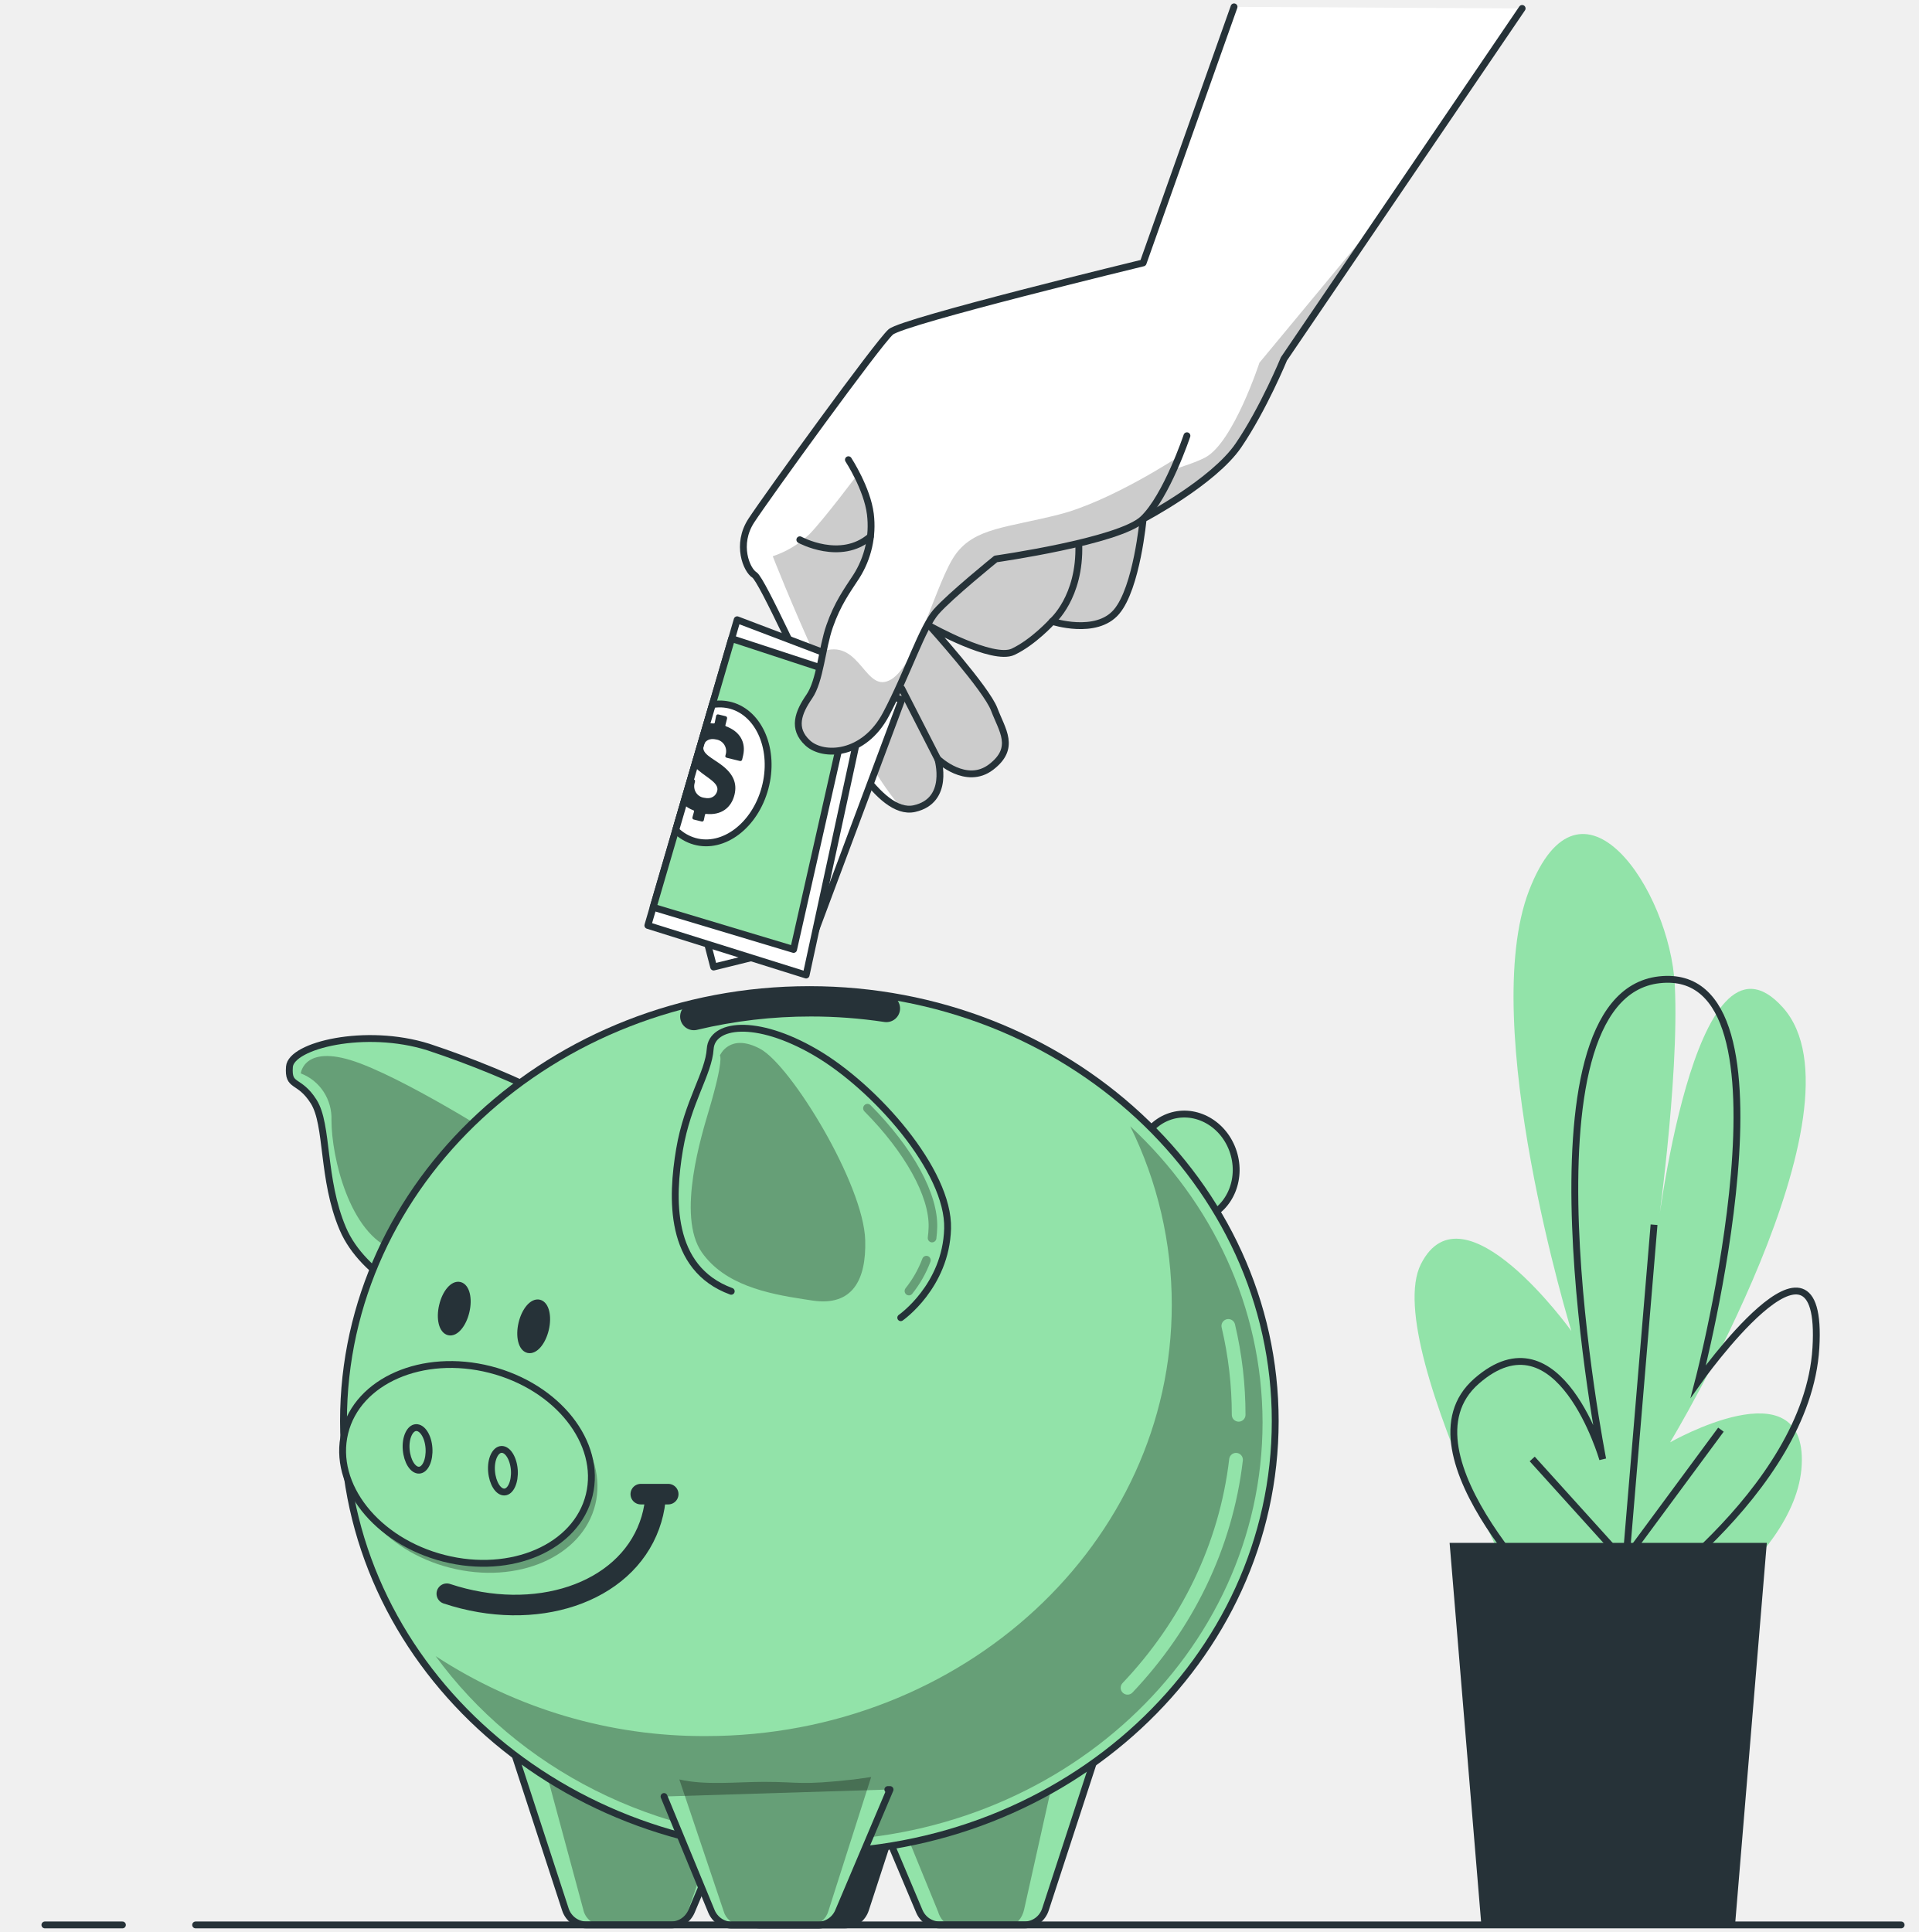
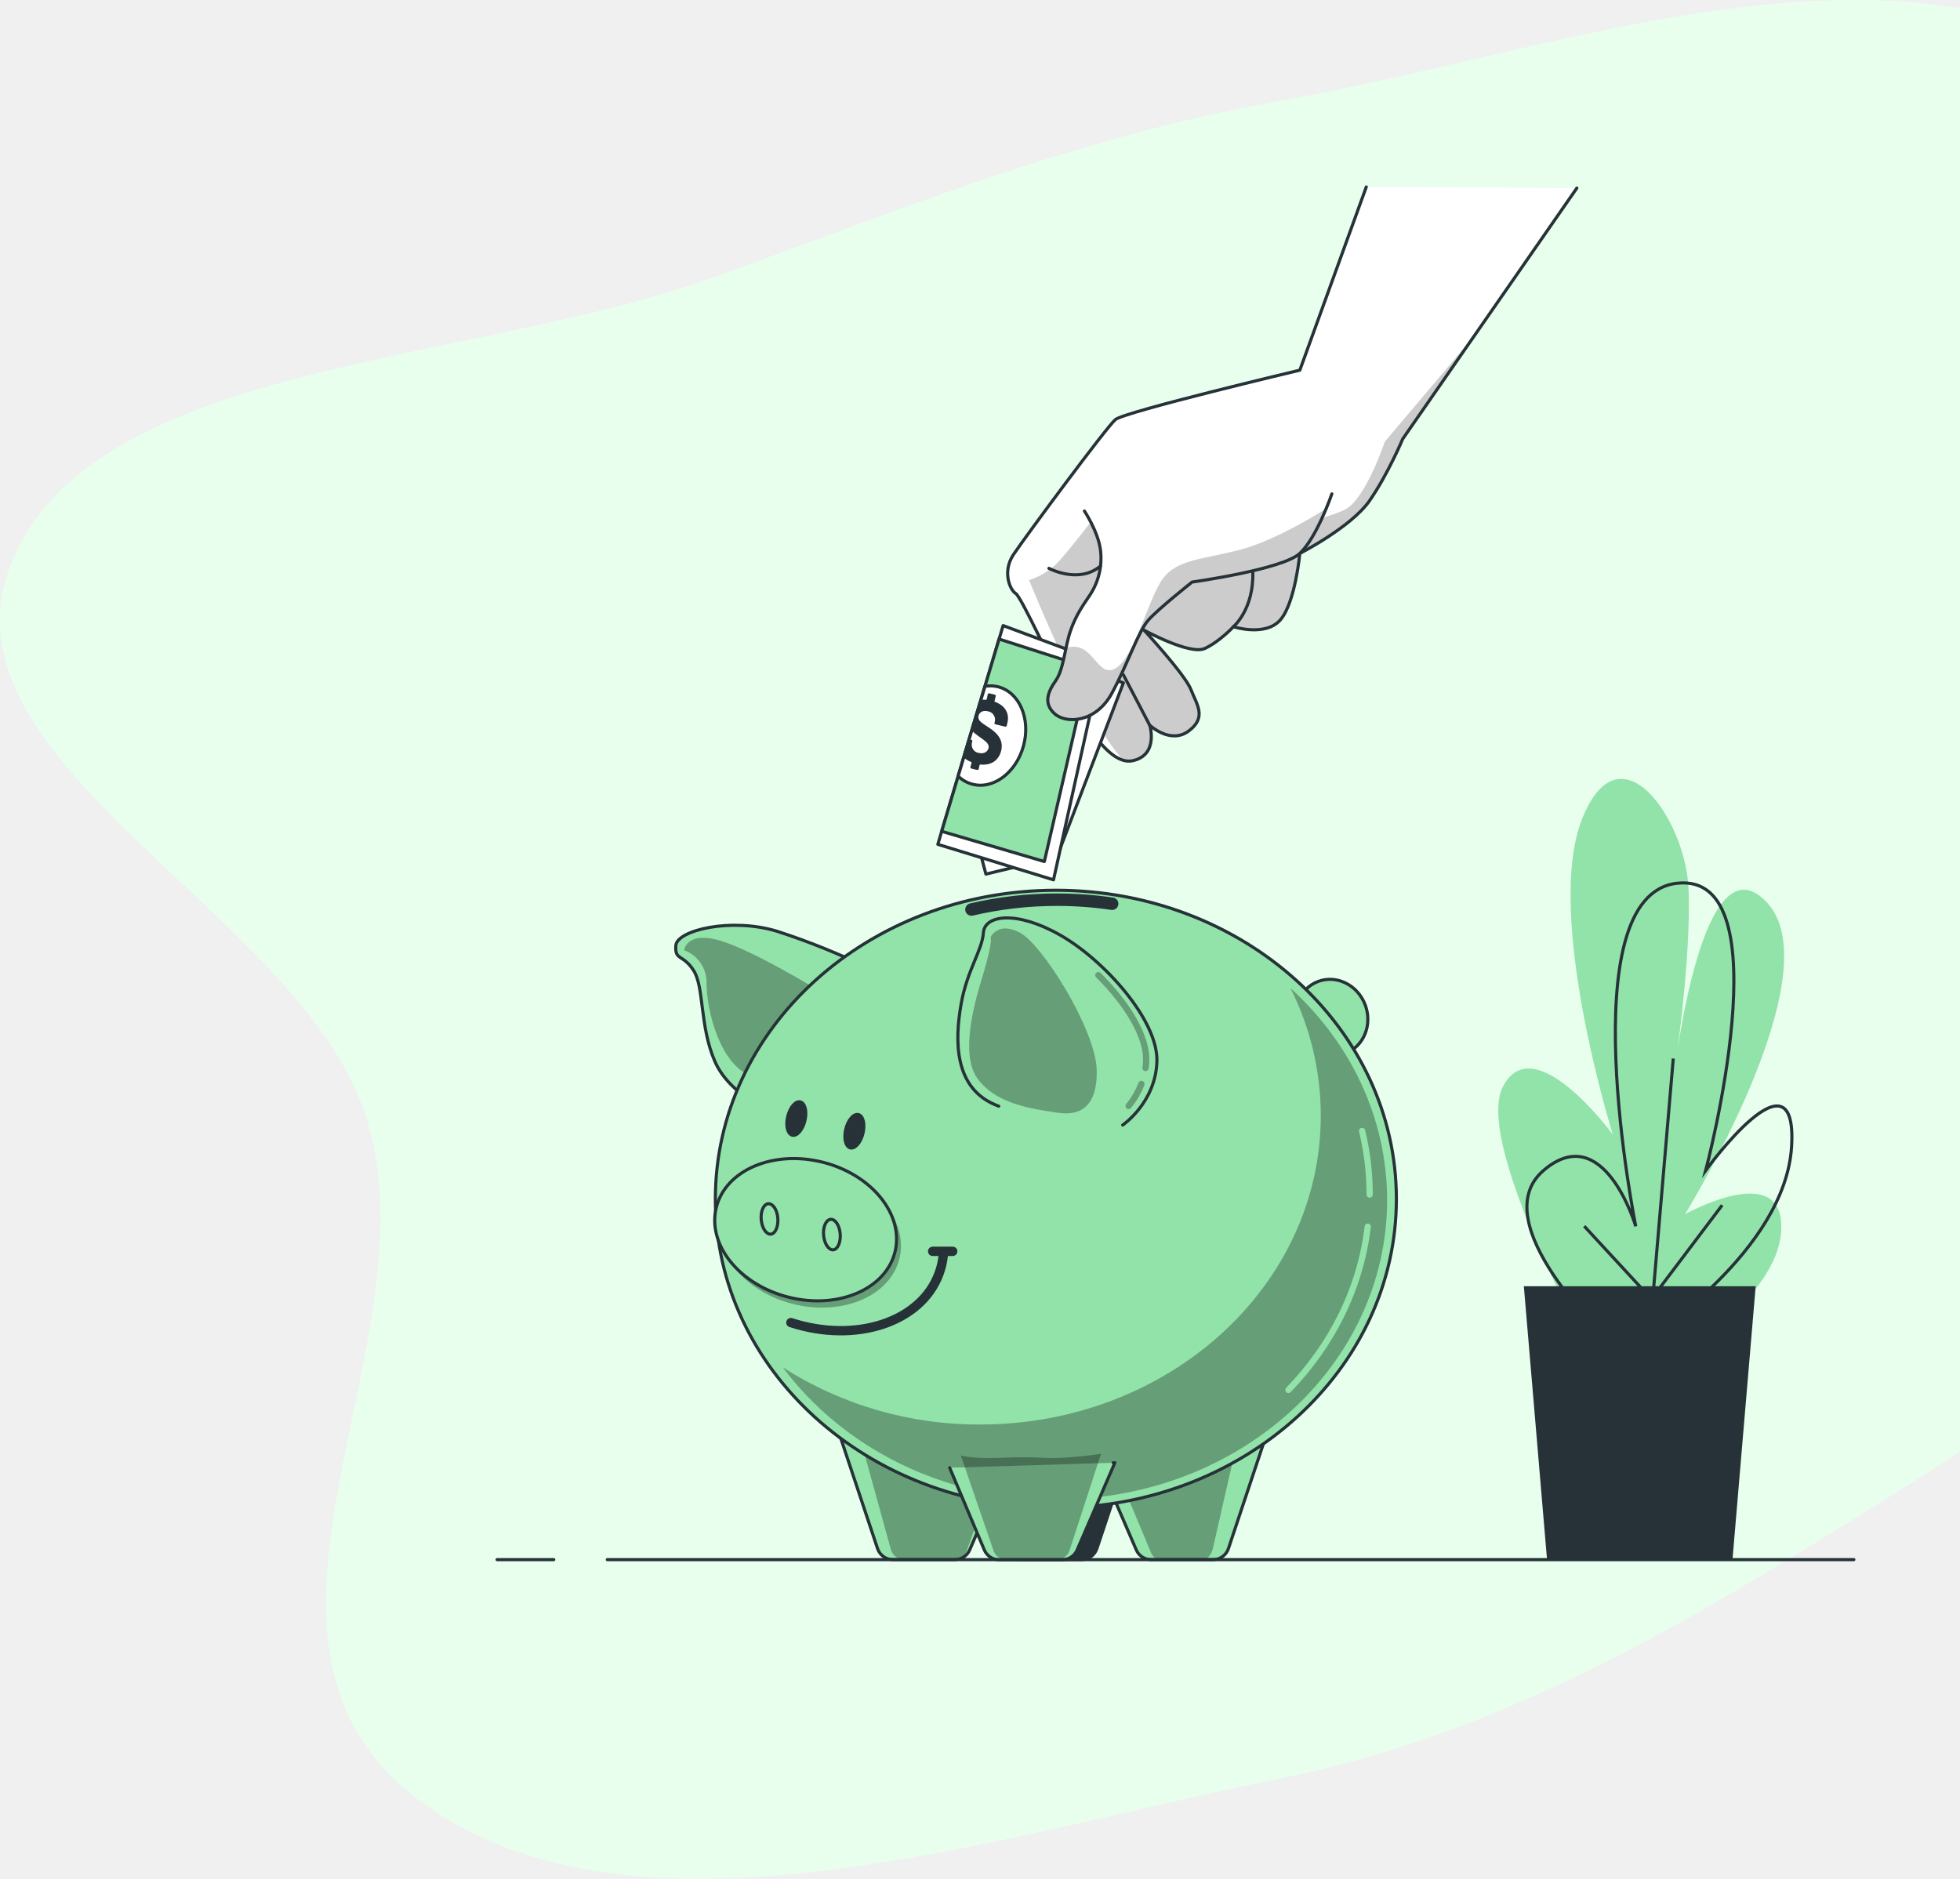
- <svg xmlns="http://www.w3.org/2000/svg" width="280" height="282" viewBox="0 0 280 282" fill="none">
-   <path d="M227.973 244.717C227.973 244.717 201.208 196.744 207.387 184.508C213.566 172.273 229.343 194.272 229.343 194.272C229.343 194.272 215.621 149.528 223.171 129.981C230.72 110.433 243.757 129.981 244.442 143.815C245.127 157.649 241.695 181.241 241.695 181.241C241.695 181.241 247.189 132.452 260.226 147.07C273.263 161.687 243.757 210.527 243.757 210.527C243.757 210.527 263.658 199.138 262.967 213.781C262.275 228.424 238.955 241.443 238.955 241.443" fill="#92E3A9" />
-   <path d="M228.199 235.768C228.199 235.768 203.433 212.17 215.502 201.597C227.571 191.024 233.92 212.985 233.92 212.985C233.92 212.985 220.581 145.458 242.173 143.013C263.765 140.567 247.887 201.591 247.887 201.591C247.887 201.591 266.305 175.559 265.035 196.744C263.765 217.928 236.459 235.8 236.459 235.8" stroke="#263238" stroke-miterlimit="10" />
-   <path d="M240.363 231.473L223.63 212.953" stroke="#263238" stroke-miterlimit="10" />
-   <path d="M236.88 232.899L241.412 178.763" stroke="#263238" stroke-miterlimit="10" />
-   <path d="M236.182 228.976L251.174 208.678" stroke="#263238" stroke-miterlimit="10" />
-   <path d="M257.869 225.202H211.573L216.206 280.968H253.236L257.869 225.202Z" fill="#263238" />
-   <path d="M81.135 160.531C75.115 157.515 68.893 154.941 62.516 152.828C53.326 149.939 42.483 152.584 42.244 155.71C42.005 158.837 43.639 157.405 45.783 160.795C47.926 164.184 46.958 172.106 50.026 179.328C53.093 186.55 62.277 190.157 62.277 190.157L81.135 160.531Z" fill="#92E3A9" stroke="#263238" stroke-linecap="round" stroke-linejoin="round" />
-   <path opacity="0.3" d="M75.006 167.516C75.006 167.516 60.863 158.368 52.616 155.235C44.368 152.103 43.897 156.68 43.897 156.68C45.254 157.188 46.418 158.122 47.223 159.348C48.028 160.574 48.433 162.029 48.379 163.504C48.379 168.909 51.025 180.104 57.456 182.416C63.886 184.727 75.006 167.516 75.006 167.516Z" fill="black" />
-   <path d="M175.923 177.737C179.62 176.303 181.394 171.855 179.886 167.801C178.379 163.748 174.16 161.624 170.463 163.058C166.767 164.492 164.993 168.941 166.5 172.994C168.008 177.048 172.227 179.171 175.923 177.737Z" fill="#92E3A9" stroke="#263238" stroke-linecap="round" stroke-linejoin="round" />
-   <path d="M74.585 254.404L82.518 278.708C82.733 279.367 83.145 279.939 83.697 280.345C84.249 280.751 84.912 280.969 85.591 280.968H97.956C98.588 280.969 99.207 280.78 99.736 280.425C100.264 280.07 100.679 279.565 100.929 278.971L106.461 265.863" fill="#92E3A9" />
-   <path opacity="0.3" d="M78.564 254.404L85.126 278.708C85.25 279.318 85.567 279.87 86.028 280.278C86.49 280.687 87.069 280.929 87.678 280.968H97.931C98.494 280.938 99.034 280.73 99.475 280.372C99.917 280.014 100.238 279.525 100.395 278.971L104.983 265.863" fill="black" />
-   <path d="M74.585 254.404L82.518 278.708C82.733 279.367 83.145 279.939 83.697 280.345C84.249 280.751 84.912 280.969 85.591 280.968H97.956C98.588 280.969 99.207 280.78 99.736 280.425C100.264 280.07 100.679 279.565 100.929 278.971L106.461 265.863" stroke="#263238" stroke-linecap="round" stroke-linejoin="round" />
-   <path d="M134.25 254.404L126.324 278.708C126.109 279.367 125.696 279.939 125.144 280.345C124.593 280.751 123.93 280.969 123.25 280.968H110.898C110.266 280.969 109.647 280.78 109.118 280.425C108.59 280.07 108.175 279.565 107.925 278.971L102.394 265.863" fill="#263238" />
-   <path d="M134.25 254.404L126.324 278.708C126.109 279.367 125.696 279.939 125.144 280.345C124.593 280.751 123.93 280.969 123.25 280.968H110.898C110.266 280.969 109.647 280.78 109.118 280.425C108.59 280.07 108.175 279.565 107.925 278.971L102.394 265.863" stroke="#263238" stroke-linecap="round" stroke-linejoin="round" />
-   <path d="M160.519 254.404L152.586 278.708C152.371 279.367 151.959 279.939 151.407 280.345C150.855 280.751 150.192 280.969 149.513 280.968H137.148C136.516 280.969 135.897 280.78 135.368 280.425C134.84 280.07 134.425 279.565 134.175 278.971L128.643 265.863" fill="#92E3A9" />
-   <path opacity="0.3" d="M154.9 254.404L149.475 278.708C149.173 280.056 148.331 280.968 147.375 280.968H138.921C138.041 280.968 137.243 280.185 136.891 278.971L131.636 266.132" fill="black" />
-   <path d="M160.519 254.404L152.586 278.708C152.371 279.367 151.959 279.939 151.407 280.345C150.855 280.751 150.192 280.969 149.513 280.968H137.148C136.516 280.969 135.897 280.78 135.368 280.425C134.84 280.07 134.425 279.565 134.175 278.971L128.643 265.863" stroke="#263238" stroke-linecap="round" stroke-linejoin="round" />
-   <path d="M118.127 270.395C155.679 270.395 186.122 242.2 186.122 207.42C186.122 172.639 155.679 144.444 118.127 144.444C80.575 144.444 50.133 172.639 50.133 207.42C50.133 242.2 80.575 270.395 118.127 270.395Z" fill="#92E3A9" />
-   <path opacity="0.3" d="M164.957 164.389C168.944 172.465 171.022 181.383 171.023 190.427C171.023 225.208 140.58 253.402 103.028 253.402C89.054 253.475 75.357 249.422 63.584 241.732C75.44 257.98 95.51 268.694 118.272 268.694C154.73 268.694 184.274 241.34 184.274 207.593C184.236 190.703 176.856 175.444 164.957 164.389Z" fill="black" />
-   <path d="M118.127 270.395C155.679 270.395 186.122 242.2 186.122 207.42C186.122 172.639 155.679 144.444 118.127 144.444C80.575 144.444 50.133 172.639 50.133 207.42C50.133 242.2 80.575 270.395 118.127 270.395Z" stroke="#263238" stroke-linecap="round" stroke-linejoin="round" />
-   <path d="M180.401 213.069C178.918 225.754 173.192 237.264 164.567 246.354" stroke="#92E3A9" stroke-width="2" stroke-linecap="round" stroke-linejoin="round" />
-   <path d="M179.276 193.534C180.279 197.783 180.786 202.138 180.785 206.508" stroke="#92E3A9" stroke-width="2" stroke-linecap="round" stroke-linejoin="round" />
-   <path d="M101.268 148.373C106.871 147.035 112.606 146.363 118.36 146.37C122.043 146.369 125.722 146.644 129.366 147.192" stroke="#263238" stroke-width="4" stroke-linecap="round" stroke-linejoin="round" />
-   <path d="M131.466 192.334C131.466 192.334 138.066 187.757 138.305 179.334C138.544 170.912 127.694 158.638 118.976 153.579C110.257 148.52 103.89 149.49 103.657 153.098C103.424 156.705 100.357 160.801 99.181 167.779C98.006 174.757 97.528 185.112 106.725 188.482" fill="#92E3A9" />
-   <path d="M131.466 192.334C131.466 192.334 138.066 187.757 138.305 179.334C138.544 170.912 127.694 158.638 118.976 153.579C110.257 148.52 103.89 149.49 103.657 153.098C103.424 156.705 100.357 160.801 99.181 167.779C98.006 174.757 97.528 185.112 106.725 188.482" stroke="#263238" stroke-linecap="round" stroke-linejoin="round" />
-   <path opacity="0.3" d="M117.266 189.631L118.617 189.836C124.413 190.69 126.45 186.826 126.28 181.022C126.047 172.838 115.443 155.505 110.961 153.098C106.479 150.69 105.071 154.06 105.071 154.06C105.071 154.06 105.7 154.491 103.494 161.969C102.475 165.423 98.685 177.466 102.438 182.807C105.757 187.525 111.923 188.816 117.266 189.631Z" fill="black" />
-   <path opacity="0.3" d="M136.042 181.337H135.954C135.872 181.326 135.792 181.298 135.721 181.256C135.649 181.213 135.586 181.157 135.536 181.089C135.485 181.022 135.449 180.945 135.428 180.863C135.407 180.781 135.402 180.696 135.413 180.612C135.481 180.118 135.521 179.621 135.533 179.122C135.659 174.629 132.069 168.177 126.167 162.226C126.108 162.167 126.061 162.096 126.029 162.018C125.996 161.94 125.979 161.856 125.979 161.772C125.978 161.687 125.994 161.603 126.025 161.525C126.056 161.446 126.102 161.375 126.161 161.315C126.219 161.254 126.288 161.206 126.364 161.173C126.441 161.14 126.523 161.123 126.606 161.123C126.688 161.122 126.771 161.138 126.847 161.17C126.924 161.202 126.994 161.249 127.053 161.308C133.289 167.599 136.928 174.269 136.79 179.154C136.776 179.7 136.734 180.244 136.664 180.785C136.643 180.938 136.568 181.078 136.454 181.18C136.34 181.281 136.193 181.337 136.042 181.337Z" fill="black" />
-   <path opacity="0.3" d="M132.66 189.079C132.541 189.079 132.425 189.045 132.324 188.981C132.223 188.916 132.142 188.824 132.091 188.714C132.04 188.605 132.02 188.482 132.034 188.362C132.048 188.241 132.095 188.127 132.17 188.033C133.206 186.736 134.033 185.28 134.621 183.719C134.681 183.559 134.799 183.431 134.951 183.361C135.103 183.291 135.276 183.286 135.432 183.346C135.588 183.407 135.714 183.528 135.782 183.683C135.851 183.839 135.856 184.015 135.797 184.174C135.162 185.865 134.266 187.44 133.144 188.841C133.086 188.915 133.012 188.975 132.928 189.016C132.845 189.057 132.753 189.078 132.66 189.079Z" fill="black" />
-   <path opacity="0.3" d="M86.885 219.604C88.744 211.995 82.264 203.792 72.412 201.281C62.559 198.77 53.065 202.904 51.206 210.513C49.347 218.122 55.827 226.326 65.679 228.836C75.532 231.347 85.026 227.213 86.885 219.604Z" fill="black" />
-   <path d="M86 218.223C87.859 210.613 81.379 202.41 71.527 199.899C61.675 197.389 52.181 201.522 50.322 209.131C48.462 216.74 54.942 224.944 64.795 227.454C74.647 229.965 84.141 225.832 86 218.223Z" fill="#92E3A9" stroke="#263238" stroke-linecap="round" stroke-linejoin="round" />
-   <path d="M62.61 211.38C62.723 213.101 62.076 214.552 61.171 214.59C60.266 214.629 59.429 213.306 59.285 211.586C59.14 209.865 59.819 208.408 60.731 208.376C61.642 208.344 62.497 209.653 62.61 211.38Z" stroke="#263238" stroke-linecap="round" stroke-linejoin="round" />
-   <path d="M75.069 214.571C75.182 216.298 74.534 217.742 73.629 217.781C72.724 217.819 71.888 216.497 71.744 214.77C71.599 213.043 72.278 211.599 73.189 211.56C74.101 211.522 74.937 212.844 75.069 214.571Z" stroke="#263238" stroke-linecap="round" stroke-linejoin="round" />
-   <path d="M95.63 219.032C95.497 220.268 95.214 221.482 94.788 222.647C91.18 232.603 78.118 236.911 65.213 232.623" stroke="#263238" stroke-width="3" stroke-linecap="round" stroke-linejoin="round" />
-   <path d="M93.524 218.089H97.528" stroke="#263238" stroke-width="3" stroke-linecap="round" stroke-linejoin="round" />
-   <path d="M68.016 191.435C67.576 193.303 66.451 194.645 65.502 194.401C64.552 194.157 64.138 192.475 64.584 190.588C65.03 188.7 66.149 187.378 67.098 187.615C68.047 187.853 68.462 189.56 68.016 191.435Z" fill="#263238" stroke="#263238" stroke-linecap="round" stroke-linejoin="round" />
-   <path d="M79.609 194.016C80.051 192.141 79.641 190.432 78.693 190.198C77.744 189.965 76.617 191.296 76.174 193.171C75.732 195.046 76.142 196.755 77.09 196.988C78.039 197.222 79.166 195.891 79.609 194.016Z" fill="#263238" stroke="#263238" stroke-linecap="round" stroke-linejoin="round" />
-   <path d="M96.918 262.223L103.833 278.978C104.081 279.577 104.497 280.088 105.028 280.448C105.559 280.808 106.182 281 106.819 281H119.391C120.022 280.999 120.639 280.81 121.167 280.457C121.695 280.104 122.111 279.601 122.364 279.01L129.907 261.209H129.58" fill="#92E3A9" />
-   <path opacity="0.3" d="M111.527 260.085C107.542 260.085 102.903 260.618 99.15 259.732L105.612 278.946C105.766 279.504 106.087 279.999 106.53 280.361C106.973 280.724 107.515 280.936 108.082 280.968H118.441C119.001 280.936 119.538 280.728 119.977 280.371C120.416 280.015 120.736 279.528 120.893 278.978L127.147 259.379L124.633 259.732C116.656 260.618 116.864 260.085 111.527 260.085Z" fill="black" />
-   <path d="M96.918 262.223L103.833 278.978C104.081 279.577 104.497 280.088 105.028 280.448C105.559 280.808 106.182 281 106.819 281H119.391C120.022 280.999 120.639 280.81 121.167 280.457C121.695 280.104 122.111 279.601 122.364 279.01L129.907 261.209H129.58" stroke="#263238" stroke-linecap="round" stroke-linejoin="round" />
-   <path d="M222.159 1.231L187.391 52.388C187.391 52.388 184.418 59.629 180.76 65.003C177.101 70.376 166.843 75.749 166.843 75.749C166.843 75.749 165.931 85.789 162.958 89.294C159.985 92.799 153.58 90.7 153.58 90.7C153.58 90.7 150.833 93.736 147.859 95.136C144.886 96.535 135.74 91.4 135.74 91.4C135.74 91.4 143.968 100.509 145.112 103.545C146.257 106.582 148.318 109.15 144.66 111.955C141.002 114.76 136.878 110.787 136.878 110.787C136.878 110.787 138.713 116.859 133.452 118.028C128.191 119.196 122.458 107.513 120.17 103.545C117.882 99.578 111.25 84.621 110.113 83.921C108.975 83.221 107.372 79.485 109.66 75.98C111.948 72.475 128.178 50.051 130.007 48.453C131.837 46.855 166.843 38.374 166.843 38.374L180.112 1" fill="white" />
-   <path opacity="0.2" d="M183.815 52.947C183.815 52.947 180.043 64.502 175.957 66.749C171.872 68.996 148.614 75.094 139.499 73.81C130.385 72.526 125.356 68.996 125.356 68.996C125.356 68.996 120.327 75.736 118.127 77.983C116.595 79.436 114.772 80.531 112.784 81.193C112.784 81.193 123.722 109.252 131.585 117.938C132.196 118.131 132.845 118.162 133.471 118.028C138.732 116.859 136.897 110.787 136.897 110.787C136.897 110.787 141.014 114.754 144.679 111.955C148.343 109.156 146.275 106.582 145.131 103.545C143.987 100.509 135.728 91.4 135.728 91.4C135.728 91.4 144.874 96.535 147.847 95.136C150.82 93.736 153.567 90.694 153.567 90.694C153.567 90.694 159.972 92.799 162.946 89.294C165.919 85.789 166.83 75.749 166.83 75.749C166.83 75.749 177.12 70.376 180.785 65.003C184.45 59.629 187.417 52.388 187.417 52.388L201.742 31.313L183.815 52.947Z" fill="black" />
-   <path d="M222.159 1.231L187.391 52.388C187.391 52.388 184.418 59.629 180.76 65.003C177.101 70.376 166.843 75.749 166.843 75.749C166.843 75.749 165.931 85.789 162.958 89.294C159.985 92.799 153.58 90.7 153.58 90.7C153.58 90.7 150.833 93.736 147.859 95.136C144.886 96.535 135.74 91.4 135.74 91.4C135.74 91.4 143.968 100.509 145.112 103.545C146.257 106.582 148.318 109.15 144.66 111.955C141.002 114.76 136.878 110.787 136.878 110.787C136.878 110.787 138.713 116.859 133.452 118.028C128.191 119.196 122.458 107.513 120.17 103.545C117.882 99.578 111.25 84.621 110.113 83.921C108.975 83.221 107.372 79.485 109.66 75.98C111.948 72.475 128.178 50.051 130.007 48.453C131.837 46.855 166.843 38.374 166.843 38.374L180.112 1" stroke="#263238" stroke-linecap="round" stroke-linejoin="round" />
-   <path d="M103.248 137.646L104.16 141.151L118.341 137.646L131.61 102.139L122.917 99.103L103.248 137.646Z" fill="white" stroke="#263238" stroke-linecap="round" stroke-linejoin="round" />
-   <path d="M107.592 90.462L127.261 97.941L117.656 142.319L94.555 135.078L107.592 90.462Z" fill="white" stroke="#263238" stroke-linecap="round" stroke-linejoin="round" />
-   <path d="M95.328 132.427L115.827 138.583L124.746 99.103L106.787 93.21L95.328 132.427Z" fill="#92E3A9" stroke="#263238" stroke-linecap="round" stroke-linejoin="round" />
-   <path d="M106.706 102.974C105.814 102.733 104.881 102.689 103.971 102.846L98.616 121.173C99.391 121.945 100.345 122.503 101.388 122.797C105.587 123.979 110.188 120.493 111.659 115.017C113.13 109.541 110.898 104.149 106.706 102.974Z" fill="white" stroke="#263238" stroke-linecap="round" stroke-linejoin="round" />
-   <path d="M105.945 106.01C105.918 105.998 105.896 105.977 105.882 105.95C105.869 105.923 105.864 105.892 105.87 105.863L106.109 104.913C106.123 104.873 106.129 104.83 106.125 104.787C106.121 104.745 106.107 104.704 106.085 104.667C106.064 104.631 106.034 104.6 105.999 104.577C105.964 104.554 105.924 104.539 105.882 104.534L104.883 104.29C104.844 104.274 104.801 104.267 104.759 104.271C104.717 104.274 104.676 104.288 104.64 104.31C104.604 104.333 104.574 104.363 104.552 104.4C104.529 104.437 104.516 104.478 104.512 104.521L104.317 105.503C104.31 105.533 104.292 105.558 104.268 105.576C104.244 105.594 104.215 105.602 104.185 105.6C103.844 105.564 103.501 105.564 103.16 105.6L101.331 111.871C102.758 113.386 104.983 114.144 104.688 115.415C104.518 116.134 103.877 116.699 102.752 116.442C102.517 116.41 102.291 116.327 102.09 116.197C101.889 116.068 101.718 115.896 101.588 115.693C101.458 115.491 101.372 115.262 101.337 115.022C101.301 114.782 101.316 114.538 101.382 114.304L101.438 114.048C101.47 113.906 101.388 113.791 101.193 113.746L100.81 113.65L99.722 117.36C100.159 117.766 100.669 118.08 101.224 118.285C101.253 118.297 101.276 118.32 101.289 118.348C101.303 118.376 101.307 118.408 101.3 118.439L101.074 119.254C101.056 119.294 101.049 119.337 101.051 119.381C101.054 119.424 101.067 119.467 101.089 119.504C101.112 119.541 101.142 119.572 101.179 119.595C101.216 119.617 101.257 119.63 101.3 119.633L102.337 119.889C102.373 119.909 102.414 119.92 102.455 119.922C102.496 119.923 102.537 119.915 102.575 119.897C102.613 119.88 102.646 119.854 102.672 119.821C102.699 119.789 102.717 119.751 102.727 119.71L102.896 118.901C102.906 118.871 102.924 118.845 102.949 118.826C102.974 118.808 103.004 118.798 103.035 118.798C105.247 119.036 106.75 117.925 107.215 115.948C107.579 114.369 107.058 113.027 105.442 111.762C103.965 110.62 102.406 110.055 102.676 108.886C102.865 108.078 103.588 107.705 104.562 107.943C104.803 107.982 105.033 108.075 105.236 108.214C105.439 108.353 105.61 108.535 105.737 108.748C105.864 108.961 105.945 109.199 105.973 109.447C106.001 109.695 105.977 109.946 105.901 110.183L105.857 110.363C105.857 110.472 105.92 110.568 106.115 110.62L107.957 111.069C107.996 111.084 108.038 111.089 108.079 111.085C108.121 111.081 108.161 111.068 108.197 111.045C108.233 111.023 108.263 110.993 108.286 110.957C108.308 110.921 108.322 110.88 108.327 110.838L108.466 110.241C108.887 108.36 108.001 106.762 105.945 106.01Z" fill="#263238" />
-   <path d="M123.828 67.102C123.828 67.102 126.575 71.306 127.034 75.049C127.424 78.239 126.694 81.467 124.973 84.158C123.602 86.258 122.232 88.126 121.088 91.4C119.944 94.674 119.718 99.341 118.115 101.671C116.512 104.001 115.6 106.338 117.882 108.443C120.164 110.549 126.117 110.311 129.322 104.239C132.528 98.166 134.584 91.624 136.639 89.288C138.695 86.951 145.333 81.584 145.333 81.584C145.333 81.584 163.398 79.016 166.83 75.749C170.262 72.481 173.236 63.603 173.236 63.603" fill="white" />
-   <path opacity="0.2" d="M171.872 66.749C171.872 66.749 162.128 73.168 154.585 75.094C147.042 77.02 142.328 77.02 139.499 80.872C136.671 84.723 133.842 96.92 130.07 99.167C126.299 101.414 125.67 93.39 120.327 94.995L120.151 95.059C119.63 97.562 119.171 100.13 118.115 101.677C116.512 104.014 115.6 106.344 117.882 108.45C120.164 110.555 126.117 110.318 129.322 104.245C132.528 98.172 134.584 91.631 136.639 89.294C138.695 86.957 145.333 81.591 145.333 81.591C145.333 81.591 163.398 79.023 166.83 75.755C168.905 73.778 170.809 69.759 171.991 66.883L171.872 66.749Z" fill="black" />
-   <path d="M123.828 67.102C123.828 67.102 126.575 71.306 127.034 75.049C127.424 78.239 126.694 81.467 124.973 84.158C123.602 86.258 122.232 88.126 121.088 91.4C119.944 94.674 119.718 99.341 118.115 101.671C116.512 104.001 115.6 106.338 117.882 108.443C120.164 110.549 126.117 110.311 129.322 104.239C132.528 98.166 134.584 91.624 136.639 89.288C138.695 86.951 145.333 81.584 145.333 81.584C145.333 81.584 163.398 79.016 166.83 75.749C170.262 72.481 173.236 63.603 173.236 63.603" stroke="#263238" stroke-linecap="round" stroke-linejoin="round" />
-   <path d="M116.738 78.785C116.738 78.785 122.691 82.053 127.034 78.317" stroke="#263238" stroke-linecap="round" stroke-linejoin="round" />
-   <path d="M136.865 110.787L131.61 100.509" stroke="#263238" stroke-linecap="round" stroke-linejoin="round" />
-   <path d="M153.567 90.7C153.567 90.7 157.684 87.195 157.452 79.485" stroke="#263238" stroke-linecap="round" stroke-linejoin="round" />
-   <path d="M28.553 280.968H277.474" stroke="#263238" stroke-linecap="round" stroke-linejoin="round" />
-   <path d="M6.553 280.968H17.867" stroke="#263238" stroke-linecap="round" stroke-linejoin="round" />
+ <svg xmlns="http://www.w3.org/2000/svg" width="629" height="603" viewBox="0 0 629 603" fill="none">
+   <path fill-rule="evenodd" clip-rule="evenodd" d="M410.678 32.414C495.217 17.433 585.767 -18.691 663.031 11.991C741.866 43.297 781.232 117.306 795.894 185.386C809.417 248.175 776.617 309.778 739.365 366.422C707.048 415.561 654.117 450.699 598.768 485.12C540.564 521.317 482.731 556.291 410.678 570.83C319.611 589.207 204.413 628.618 135.578 578.587C64.595 526.994 141.375 430.81 117.174 357.5C95.51 291.876 -23.017 244.347 3.975 179.937C30.98 115.494 151.01 117.337 229.792 88.761C290.142 66.87 345.781 43.913 410.678 32.414Z" fill="#E8FFEE" />
+   <path d="M515.385 443.535C515.385 443.535 472.37 368.04 482.3 348.785C492.231 329.53 517.587 364.151 517.587 364.151C517.587 364.151 495.534 293.737 507.667 262.976C519.8 232.214 540.752 262.976 541.853 284.746C542.954 306.517 537.439 343.643 537.439 343.643C537.439 343.643 546.268 266.865 567.22 289.868C588.172 312.871 540.752 389.73 540.752 389.73C540.752 389.73 572.736 371.808 571.625 394.852C570.514 417.895 533.034 438.382 533.034 438.382" fill="#92E3A9" />
+   <path d="M515.749 429.452C515.749 429.452 475.946 392.316 495.342 375.677C514.739 359.039 524.942 393.599 524.942 393.599C524.942 393.599 503.505 287.333 538.206 283.484C572.908 279.635 547.389 375.667 547.389 375.667C547.389 375.667 576.989 334.702 574.949 368.04C572.908 401.378 529.023 429.502 529.023 429.502" stroke="#263238" stroke-miterlimit="10" />
+   <path d="M535.297 422.694L508.405 393.548" stroke="#263238" stroke-miterlimit="10" />
+   <path d="M529.7 424.936L536.984 339.743" stroke="#263238" stroke-miterlimit="10" />
+   <path d="M528.579 418.764L552.673 386.82" stroke="#263238" stroke-miterlimit="10" />
+   <path d="M563.432 412.824H489.028L496.474 500.582H555.987L563.432 412.824Z" fill="#263238" />
+   <path d="M279.395 311.053C269.721 306.306 259.722 302.255 249.472 298.93C234.702 294.384 217.276 298.546 216.892 303.466C216.508 308.386 219.135 306.133 222.58 311.467C226.025 316.801 224.469 329.267 229.399 340.632C234.329 351.997 249.088 357.675 249.088 357.675L279.395 311.053Z" fill="#92E3A9" stroke="#263238" stroke-linecap="round" stroke-linejoin="round" />
+   <path opacity="0.3" d="M269.545 322.044C269.545 322.044 246.815 307.648 233.561 302.718C220.306 297.788 219.549 304.991 219.549 304.991C221.729 305.792 223.601 307.262 224.895 309.191C226.188 311.12 226.839 313.409 226.752 315.73C226.752 324.236 231.005 341.855 241.34 345.492C251.674 349.128 269.545 322.044 269.545 322.044Z" fill="black" />
+   <path d="M431.734 338.129C437.675 335.873 440.526 328.872 438.103 322.493C435.68 316.114 428.9 312.773 422.959 315.029C417.018 317.286 414.167 324.287 416.59 330.665C419.013 337.044 425.793 340.386 431.734 338.129Z" fill="#92E3A9" stroke="#263238" stroke-linecap="round" stroke-linejoin="round" />
+   <path d="M268.869 458.779L281.618 497.026C281.964 498.063 282.627 498.964 283.514 499.602C284.4 500.24 285.465 500.583 286.558 500.582H306.429C307.446 500.584 308.44 500.287 309.29 499.729C310.139 499.17 310.806 498.374 311.207 497.441L320.098 476.812" fill="#92E3A9" />
+   <path opacity="0.3" d="M275.263 458.779L285.81 497.026C286.01 497.987 286.519 498.855 287.26 499.497C288.001 500.14 288.933 500.521 289.912 500.582H306.388C307.293 500.536 308.161 500.208 308.871 499.645C309.581 499.082 310.097 498.311 310.349 497.441L317.723 476.812" fill="black" />
+   <path d="M268.869 458.779L281.618 497.026C281.964 498.063 282.627 498.964 283.514 499.602C284.4 500.24 285.465 500.583 286.558 500.582H306.429C307.446 500.584 308.44 500.287 309.29 499.729C310.139 499.17 310.806 498.374 311.207 497.441L320.098 476.812" stroke="#263238" stroke-linecap="round" stroke-linejoin="round" />
+   <path d="M364.76 458.779L352.021 497.026C351.675 498.063 351.012 498.964 350.125 499.602C349.238 500.24 348.173 500.583 347.081 500.582H327.23C326.213 500.584 325.218 500.287 324.369 499.729C323.52 499.17 322.853 498.374 322.451 497.441L313.561 476.812" fill="#263238" />
+   <path d="M364.76 458.779L352.021 497.026C351.675 498.063 351.012 498.964 350.125 499.602C349.238 500.24 348.173 500.583 347.081 500.582H327.23C326.213 500.584 325.218 500.287 324.369 499.729C323.52 499.17 322.853 498.374 322.451 497.441L313.561 476.812" stroke="#263238" stroke-linecap="round" stroke-linejoin="round" />
+   <path d="M406.977 458.779L394.228 497.026C393.882 498.063 393.219 498.964 392.332 499.602C391.446 500.24 390.381 500.583 389.288 500.582H369.417C368.4 500.584 367.405 500.287 366.556 499.729C365.707 499.17 365.04 498.374 364.638 497.441L355.748 476.812" fill="#92E3A9" />
+   <path opacity="0.3" d="M397.946 458.779L389.228 497.026C388.743 499.148 387.389 500.582 385.853 500.582H372.266C370.851 500.582 369.568 499.35 369.003 497.441L360.557 477.236" fill="black" />
+   <path d="M406.977 458.779L394.228 497.026C393.882 498.063 393.219 498.964 392.332 499.602C391.446 500.24 390.381 500.583 389.288 500.582H369.417C368.4 500.584 367.405 500.287 366.556 499.729C365.707 499.17 365.04 498.374 364.638 497.441L355.748 476.812" stroke="#263238" stroke-linecap="round" stroke-linejoin="round" />
+   <path d="M338.847 483.944C399.199 483.944 448.124 439.574 448.124 384.84C448.124 330.107 399.199 285.736 338.847 285.736C278.495 285.736 229.571 330.107 229.571 384.84C229.571 439.574 278.495 483.944 338.847 483.944Z" fill="#92E3A9" />
+   <path opacity="0.3" d="M414.11 317.124C420.518 329.833 423.857 343.867 423.858 358.099C423.858 412.834 374.933 457.203 314.582 457.203C292.123 457.317 270.109 450.939 251.189 438.837C270.242 464.406 302.499 481.267 339.08 481.267C397.673 481.267 445.154 438.221 445.154 385.113C445.093 358.534 433.233 334.52 414.11 317.124Z" fill="black" />
+   <path d="M338.847 483.944C399.199 483.944 448.124 439.574 448.124 384.84C448.124 330.107 399.199 285.736 338.847 285.736C278.495 285.736 229.571 330.107 229.571 384.84C229.571 439.574 278.495 483.944 338.847 483.944Z" stroke="#263238" stroke-linecap="round" stroke-linejoin="round" />
+   <path d="M438.931 393.73C436.547 413.692 427.344 431.806 413.483 446.111" stroke="#92E3A9" stroke-width="2" stroke-linecap="round" stroke-linejoin="round" />
+   <path d="M437.123 362.989C438.735 369.675 439.549 376.528 439.547 383.406" stroke="#92E3A9" stroke-width="2" stroke-linecap="round" stroke-linejoin="round" />
+   <path d="M311.753 291.919C320.757 289.814 329.974 288.756 339.221 288.767C345.141 288.766 351.053 289.198 356.91 290.06" stroke="#263238" stroke-width="4" stroke-linecap="round" stroke-linejoin="round" />
+   <path d="M360.284 361.1C360.284 361.1 370.892 353.897 371.276 340.642C371.66 327.388 354.223 308.073 340.211 300.112C326.199 292.151 315.965 293.677 315.592 299.354C315.218 305.032 310.288 311.477 308.399 322.458C306.51 333.439 305.742 349.735 320.522 355.038" fill="#92E3A9" />
+   <path d="M360.284 361.1C360.284 361.1 370.892 353.897 371.276 340.642C371.66 327.388 354.223 308.073 340.211 300.112C326.199 292.151 315.965 293.677 315.592 299.354C315.218 305.032 310.288 311.477 308.399 322.458C306.51 333.439 305.742 349.735 320.522 355.038" stroke="#263238" stroke-linecap="round" stroke-linejoin="round" />
+   <path opacity="0.3" d="M337.463 356.847L339.635 357.17C348.95 358.513 352.223 352.432 351.95 343.299C351.576 330.419 334.534 303.143 327.331 299.354C320.128 295.566 317.865 300.87 317.865 300.87C317.865 300.87 318.875 301.546 315.329 313.316C313.693 318.751 307.601 337.703 313.632 346.108C318.966 353.533 328.876 355.564 337.463 356.847Z" fill="black" />
+   <path opacity="0.3" d="M367.639 343.794H367.498C367.365 343.777 367.238 343.734 367.122 343.667C367.007 343.6 366.906 343.511 366.825 343.405C366.745 343.298 366.686 343.177 366.652 343.048C366.618 342.919 366.61 342.785 366.629 342.653C366.738 341.876 366.802 341.093 366.821 340.309C367.023 333.237 361.254 323.085 351.768 313.72C351.673 313.626 351.598 313.515 351.546 313.392C351.494 313.27 351.467 313.138 351.466 313.005C351.465 312.871 351.49 312.739 351.541 312.616C351.591 312.492 351.665 312.38 351.758 312.285C351.852 312.19 351.963 312.115 352.086 312.063C352.208 312.011 352.34 311.984 352.473 311.983C352.607 311.982 352.739 312.007 352.862 312.058C352.985 312.108 353.098 312.182 353.193 312.275C363.214 322.175 369.063 332.672 368.841 340.36C368.819 341.218 368.752 342.074 368.639 342.926C368.605 343.167 368.485 343.387 368.301 343.547C368.118 343.706 367.882 343.794 367.639 343.794Z" fill="black" />
+   <path opacity="0.3" d="M362.204 355.978C362.013 355.978 361.825 355.925 361.663 355.823C361.501 355.722 361.372 355.576 361.289 355.404C361.207 355.231 361.175 355.039 361.197 354.849C361.22 354.659 361.295 354.48 361.416 354.331C363.081 352.291 364.411 350 365.356 347.542C365.451 347.292 365.642 347.089 365.886 346.979C366.13 346.87 366.408 346.861 366.659 346.956C366.909 347.051 367.112 347.242 367.222 347.487C367.332 347.731 367.34 348.009 367.245 348.26C366.224 350.919 364.785 353.399 362.982 355.604C362.888 355.72 362.769 355.813 362.635 355.878C362.5 355.943 362.353 355.977 362.204 355.978Z" fill="black" />
+   <path opacity="0.3" d="M288.636 404.015C291.624 392.041 281.21 379.131 265.376 375.18C249.542 371.229 234.283 377.734 231.296 389.708C228.308 401.682 238.722 414.592 254.556 418.543C270.39 422.494 285.648 415.99 288.636 404.015Z" fill="black" />
+   <path d="M287.214 401.841C290.202 389.866 279.788 376.956 263.954 373.006C248.12 369.055 232.861 375.559 229.874 387.534C226.886 399.508 237.3 412.418 253.134 416.369C268.968 420.32 284.227 413.815 287.214 401.841Z" fill="#92E3A9" stroke="#263238" stroke-linecap="round" stroke-linejoin="round" />
+   <path d="M249.623 391.073C249.805 393.781 248.765 396.064 247.31 396.124C245.855 396.185 244.512 394.104 244.279 391.396C244.047 388.689 245.138 386.396 246.603 386.345C248.068 386.295 249.442 388.356 249.623 391.073Z" stroke="#263238" stroke-linecap="round" stroke-linejoin="round" />
+   <path d="M269.646 396.094C269.828 398.812 268.788 401.085 267.333 401.145C265.878 401.206 264.535 399.125 264.302 396.407C264.07 393.69 265.161 391.417 266.626 391.356C268.091 391.295 269.434 393.376 269.646 396.094Z" stroke="#263238" stroke-linecap="round" stroke-linejoin="round" />
+   <path d="M302.691 403.115C302.478 405.06 302.023 406.971 301.337 408.803C295.539 424.471 274.546 431.25 253.806 424.502" stroke="#263238" stroke-width="3" stroke-linecap="round" stroke-linejoin="round" />
+   <path d="M299.307 401.63H305.742" stroke="#263238" stroke-width="3" stroke-linecap="round" stroke-linejoin="round" />
+   <path d="M258.312 359.685C257.604 362.625 255.796 364.736 254.271 364.353C252.745 363.969 252.078 361.322 252.796 358.352C253.513 355.382 255.311 353.301 256.837 353.674C258.362 354.048 259.029 356.735 258.312 359.685Z" fill="#263238" stroke="#263238" stroke-linecap="round" stroke-linejoin="round" />
+   <path d="M276.943 363.747C277.654 360.796 276.995 358.106 275.47 357.739C273.946 357.372 272.134 359.466 271.423 362.417C270.712 365.367 271.371 368.057 272.895 368.424C274.419 368.792 276.231 366.698 276.943 363.747Z" fill="#263238" stroke="#263238" stroke-linecap="round" stroke-linejoin="round" />
+   <path d="M304.762 471.084L315.875 497.451C316.273 498.394 316.941 499.198 317.795 499.764C318.648 500.33 319.649 500.632 320.673 500.633H340.878C341.892 500.631 342.885 500.334 343.733 499.778C344.582 499.222 345.25 498.431 345.656 497.501L357.779 469.487H357.254" fill="#92E3A9" />
+   <path opacity="0.3" d="M328.24 467.72C321.835 467.72 314.379 468.558 308.348 467.164L318.733 497.4C318.981 498.278 319.496 499.057 320.208 499.628C320.92 500.199 321.793 500.532 322.704 500.582H339.352C340.252 500.532 341.115 500.204 341.82 499.643C342.526 499.082 343.04 498.316 343.292 497.451L353.344 466.608L349.303 467.164C336.483 468.558 336.816 467.72 328.24 467.72Z" fill="black" />
+   <path d="M304.762 471.084L315.875 497.451C316.273 498.394 316.941 499.198 317.795 499.764C318.648 500.33 319.649 500.632 320.673 500.633H340.878C341.892 500.631 342.885 500.334 343.733 499.778C344.582 499.222 345.25 498.431 345.656 497.501L357.779 469.487H357.254" stroke="#263238" stroke-linecap="round" stroke-linejoin="round" />
+   <path d="M506.041 60.364L450.165 140.869C450.165 140.869 445.387 152.264 439.507 160.72C433.628 169.176 417.141 177.631 417.141 177.631C417.141 177.631 415.676 193.431 410.897 198.947C406.119 204.463 395.825 201.16 395.825 201.16C395.825 201.16 391.41 205.938 386.632 208.14C381.853 210.343 367.154 202.261 367.154 202.261C367.154 202.261 380.378 216.596 382.217 221.374C384.055 226.153 387.369 230.194 381.489 234.609C375.61 239.023 368.983 232.77 368.983 232.77C368.983 232.77 371.933 242.327 363.477 244.165C355.021 246.004 345.808 227.618 342.131 221.374C338.454 215.131 327.796 191.593 325.967 190.492C324.139 189.391 321.562 183.511 325.24 177.995C328.917 172.479 355.001 137.192 357.941 134.676C360.881 132.161 417.141 118.816 417.141 118.816L438.467 60" fill="white" />
+   <path opacity="0.2" d="M444.417 141.748C444.417 141.748 438.355 159.932 431.789 163.468C425.222 167.004 387.844 176.601 373.195 174.581C358.547 172.56 350.465 167.004 350.465 167.004C350.465 167.004 342.383 177.611 338.847 181.147C336.385 183.434 333.455 185.157 330.26 186.198C330.26 186.198 347.839 230.355 360.477 244.024C361.458 244.327 362.501 244.376 363.507 244.165C371.963 242.327 369.013 232.77 369.013 232.77C369.013 232.77 375.63 239.013 381.52 234.609C387.409 230.204 384.086 226.153 382.247 221.375C380.408 216.596 367.134 202.261 367.134 202.261C367.134 202.261 381.833 210.343 386.611 208.14C391.39 205.938 395.804 201.15 395.804 201.15C395.804 201.15 406.099 204.463 410.877 198.947C415.655 193.431 417.12 177.631 417.12 177.631C417.12 177.631 433.658 169.176 439.547 160.72C445.437 152.265 450.205 140.869 450.205 140.869L473.229 107.703L444.417 141.748Z" fill="black" />
+   <path d="M506.041 60.364L450.165 140.869C450.165 140.869 445.387 152.264 439.507 160.72C433.628 169.176 417.141 177.631 417.141 177.631C417.141 177.631 415.676 193.431 410.897 198.947C406.119 204.463 395.825 201.16 395.825 201.16C395.825 201.16 391.41 205.938 386.632 208.14C381.853 210.343 367.154 202.261 367.154 202.261C367.154 202.261 380.378 216.596 382.217 221.374C384.055 226.153 387.369 230.194 381.489 234.609C375.61 239.023 368.983 232.77 368.983 232.77C368.983 232.77 371.933 242.327 363.477 244.165C355.021 246.004 345.808 227.618 342.131 221.374C338.454 215.131 327.796 191.593 325.967 190.492C324.139 189.391 321.562 183.511 325.24 177.995C328.917 172.479 355.001 137.192 357.941 134.676C360.881 132.161 417.141 118.816 417.141 118.816L438.467 60" stroke="#263238" stroke-linecap="round" stroke-linejoin="round" />
+   <path d="M314.935 275.038L316.4 280.554L339.191 275.038L360.517 219.162L346.545 214.384L314.935 275.038Z" fill="white" stroke="#263238" stroke-linecap="round" stroke-linejoin="round" />
+   <path d="M321.916 200.786L353.526 212.555L338.09 282.392L300.964 270.997L321.916 200.786Z" fill="white" stroke="#263238" stroke-linecap="round" stroke-linejoin="round" />
+   <path d="M302.206 266.825L335.15 276.513L349.485 214.384L320.623 205.11L302.206 266.825Z" fill="#92E3A9" stroke="#263238" stroke-linecap="round" stroke-linejoin="round" />
+   <path d="M320.491 220.475C319.058 220.096 317.559 220.027 316.097 220.273L307.49 249.115C308.736 250.329 310.268 251.209 311.945 251.671C318.693 253.53 326.088 248.045 328.452 239.427C330.816 230.81 327.23 222.324 320.491 220.475Z" fill="white" stroke="#263238" stroke-linecap="round" stroke-linejoin="round" />
+   <path d="M319.269 225.254C319.226 225.234 319.19 225.201 319.168 225.159C319.146 225.116 319.139 225.068 319.148 225.021L319.532 223.526C319.555 223.463 319.564 223.396 319.558 223.329C319.551 223.262 319.53 223.197 319.495 223.14C319.46 223.083 319.412 223.034 319.355 222.998C319.299 222.961 319.235 222.938 319.168 222.93L317.562 222.546C317.499 222.521 317.431 222.51 317.363 222.516C317.296 222.521 317.23 222.543 317.172 222.578C317.114 222.613 317.065 222.662 317.03 222.719C316.994 222.777 316.972 222.842 316.966 222.91L316.653 224.456C316.641 224.502 316.613 224.542 316.574 224.57C316.535 224.598 316.488 224.611 316.44 224.607C315.893 224.551 315.341 224.551 314.794 224.607L311.854 234.477C314.147 236.861 317.723 238.053 317.249 240.054C316.976 241.185 315.945 242.074 314.137 241.67C313.759 241.619 313.396 241.488 313.073 241.285C312.751 241.081 312.475 240.811 312.266 240.492C312.057 240.173 311.92 239.812 311.862 239.435C311.805 239.058 311.83 238.673 311.935 238.306L312.026 237.902C312.076 237.68 311.945 237.498 311.632 237.427L311.016 237.275L309.268 243.115C309.97 243.753 310.79 244.247 311.682 244.569C311.728 244.589 311.765 244.624 311.787 244.669C311.809 244.713 311.815 244.764 311.803 244.812L311.44 246.095C311.412 246.158 311.4 246.226 311.404 246.295C311.409 246.363 311.43 246.43 311.465 246.488C311.501 246.547 311.551 246.596 311.609 246.631C311.668 246.666 311.735 246.687 311.803 246.691L313.47 247.095C313.529 247.126 313.594 247.143 313.66 247.145C313.727 247.148 313.793 247.135 313.853 247.107C313.913 247.08 313.967 247.039 314.009 246.988C314.051 246.937 314.081 246.877 314.097 246.812L314.369 245.539C314.385 245.492 314.414 245.451 314.454 245.422C314.494 245.393 314.542 245.377 314.592 245.378C318.148 245.751 320.562 244.004 321.31 240.892C321.896 238.407 321.057 236.296 318.461 234.305C316.087 232.507 313.582 231.618 314.016 229.78C314.319 228.507 315.481 227.921 317.047 228.295C317.434 228.357 317.804 228.502 318.129 228.721C318.455 228.94 318.73 229.227 318.934 229.562C319.139 229.897 319.268 230.272 319.314 230.662C319.36 231.052 319.32 231.447 319.198 231.82L319.128 232.103C319.128 232.275 319.229 232.426 319.542 232.507L322.502 233.214C322.565 233.238 322.632 233.247 322.699 233.24C322.766 233.234 322.831 233.212 322.888 233.177C322.945 233.142 322.994 233.095 323.03 233.038C323.067 232.981 323.09 232.917 323.098 232.851L323.32 231.911C323.997 228.951 322.573 226.436 319.269 225.254Z" fill="#263238" />
+   <path d="M348.01 164.024C348.01 164.024 352.425 170.641 353.163 176.53C353.789 181.55 352.615 186.63 349.849 190.865C347.647 194.169 345.444 197.109 343.606 202.261C341.767 207.413 341.403 214.757 338.827 218.425C336.251 222.092 334.786 225.769 338.454 229.083C342.121 232.396 351.688 232.022 356.84 222.466C361.992 212.909 365.295 202.614 368.599 198.937C371.902 195.26 382.57 186.814 382.57 186.814C382.57 186.814 411.604 182.774 417.12 177.631C422.636 172.489 427.415 158.518 427.415 158.518" fill="white" />
+   <path opacity="0.2" d="M425.222 163.468C425.222 163.468 409.564 173.57 397.441 176.601C385.318 179.632 377.742 179.632 373.195 185.693C368.649 191.755 364.103 210.949 358.042 214.485C351.981 218.021 350.97 205.393 342.383 207.918L342.101 208.019C341.262 211.959 340.525 216 338.827 218.435C336.251 222.112 334.786 225.779 338.454 229.093C342.121 232.406 351.688 232.032 356.84 222.476C361.992 212.919 365.295 202.625 368.599 198.947C371.902 195.27 382.57 186.825 382.57 186.825C382.57 186.825 411.604 182.784 417.12 177.642C420.454 174.53 423.515 168.206 425.414 163.68L425.222 163.468Z" fill="black" />
+   <path d="M348.01 164.024C348.01 164.024 352.425 170.641 353.163 176.53C353.789 181.55 352.615 186.63 349.849 190.865C347.647 194.169 345.444 197.109 343.606 202.261C341.767 207.413 341.403 214.757 338.827 218.425C336.251 222.092 334.786 225.769 338.454 229.083C342.121 232.396 351.688 232.022 356.84 222.466C361.992 212.909 365.295 202.614 368.599 198.937C371.902 195.26 382.57 186.814 382.57 186.814C382.57 186.814 411.605 182.774 417.12 177.631C422.636 172.489 427.415 158.518 427.415 158.518" stroke="#263238" stroke-linecap="round" stroke-linejoin="round" />
+   <path d="M336.615 182.41C336.615 182.41 346.182 187.552 353.162 181.672" stroke="#263238" stroke-linecap="round" stroke-linejoin="round" />
+   <path d="M368.962 232.77L360.517 216.596" stroke="#263238" stroke-linecap="round" stroke-linejoin="round" />
+   <path d="M395.804 201.16C395.804 201.16 402.421 195.644 402.048 183.511" stroke="#263238" stroke-linecap="round" stroke-linejoin="round" />
+   <path d="M194.889 500.582H594.941" stroke="#263238" stroke-linecap="round" stroke-linejoin="round" />
+   <path d="M159.531 500.582H177.715" stroke="#263238" stroke-linecap="round" stroke-linejoin="round" />
</svg>
